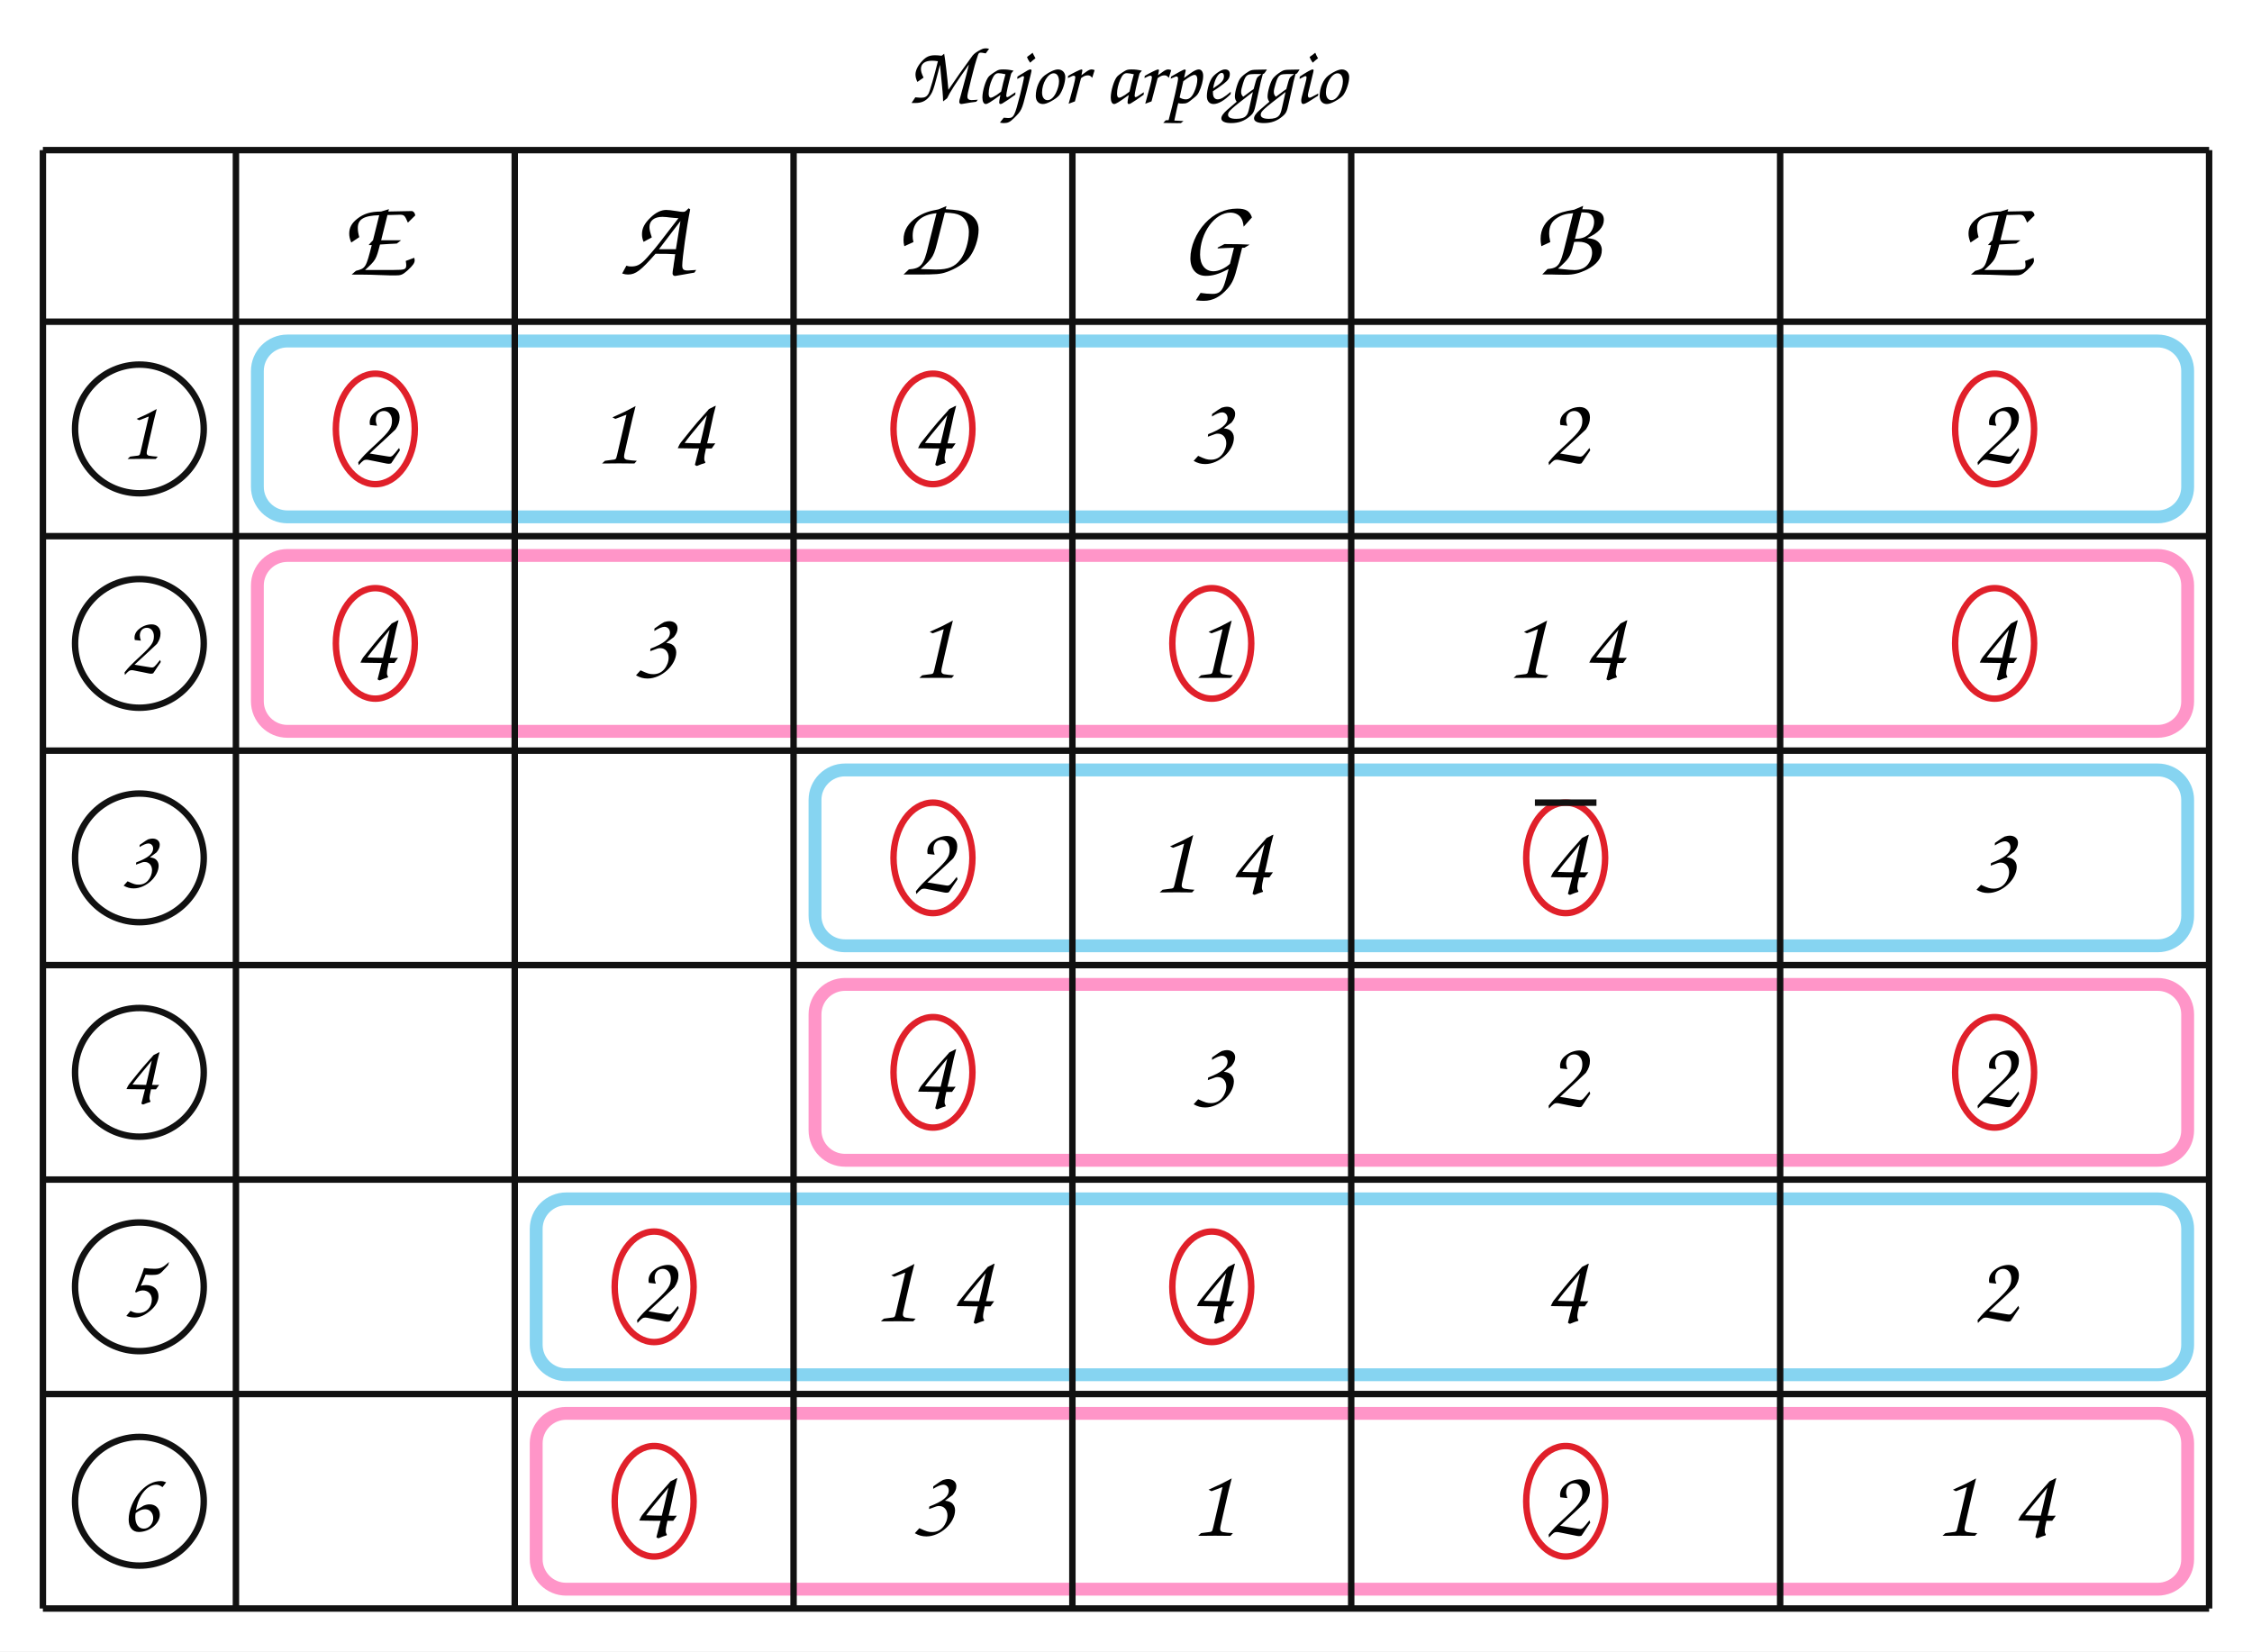
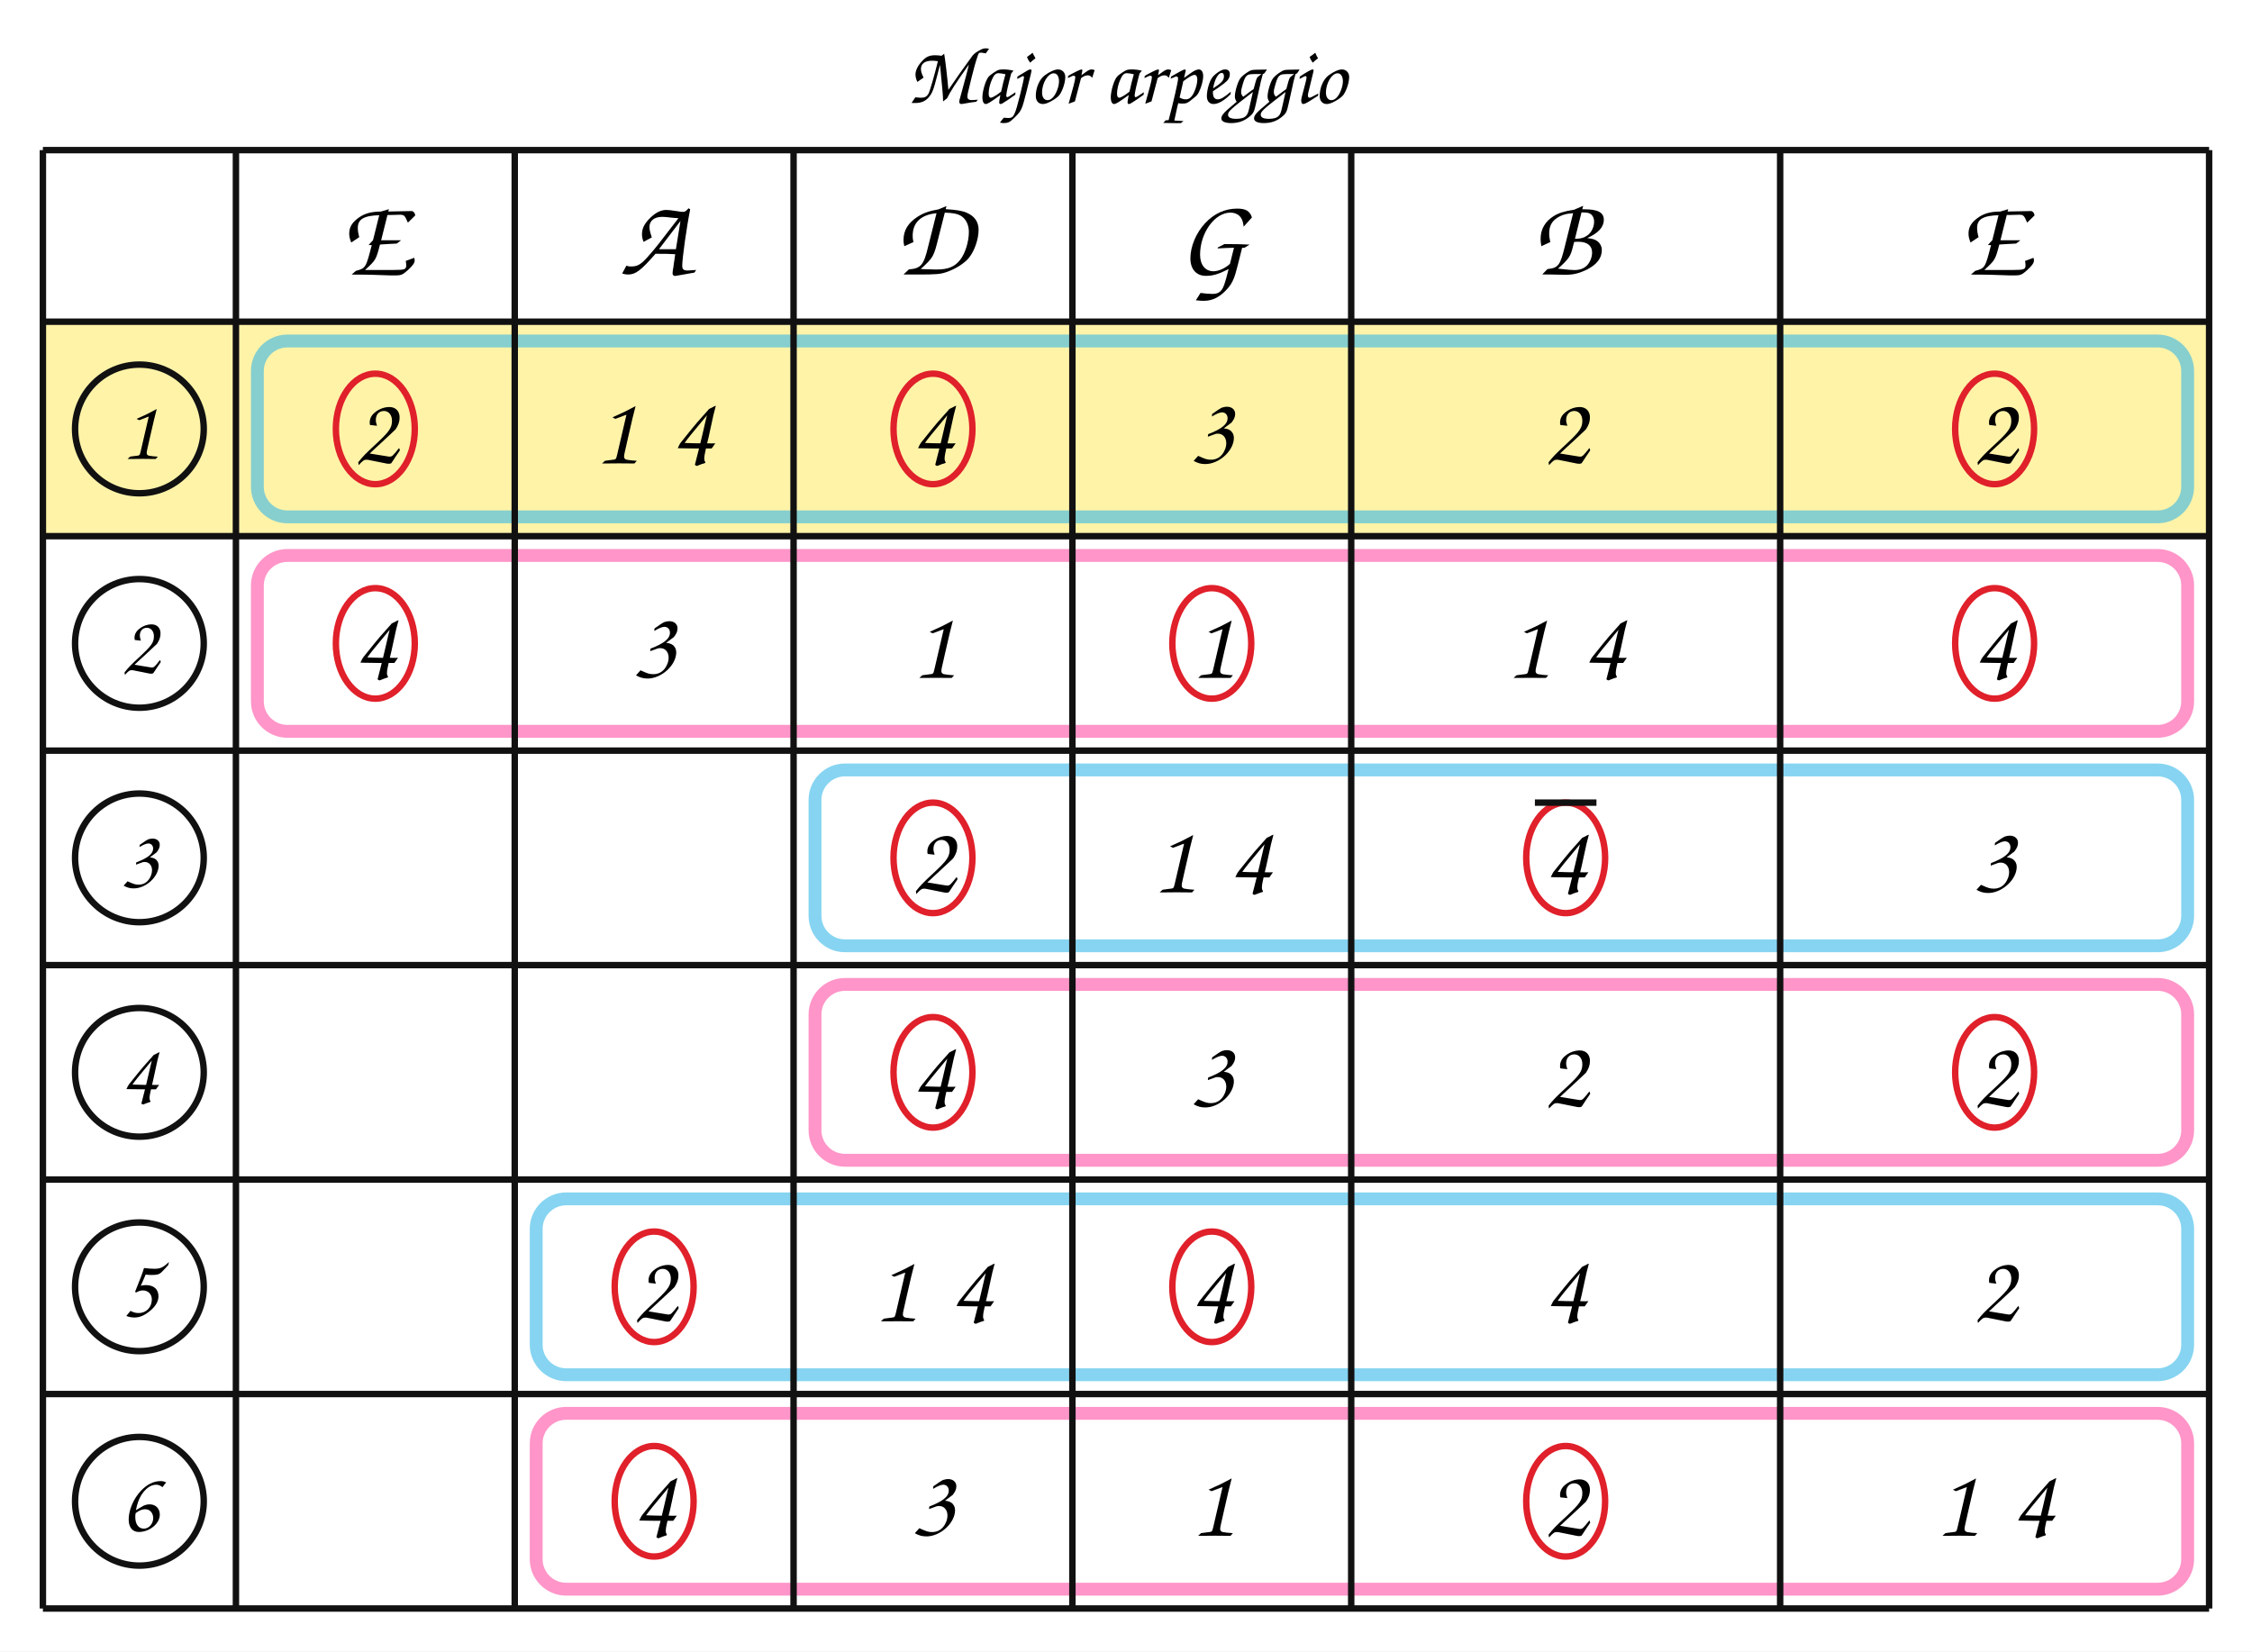
<svg xmlns="http://www.w3.org/2000/svg" viewBox="0 0 1050 770">
  <rect width="100%" height="100%" fill="#fff" />
  <text x="525" y="48" font-size="38" font-family="Segoe Print, Comic Sans MS, cursive" text-anchor="middle">Major arpeggio</text>
  <text x="175" y="128" font-size="52" font-family="Segoe Print, Comic Sans MS, cursive" text-anchor="middle">E</text>
  <text x="305" y="128" font-size="52" font-family="Segoe Print, Comic Sans MS, cursive" text-anchor="middle">A</text>
  <text x="435" y="128" font-size="52" font-family="Segoe Print, Comic Sans MS, cursive" text-anchor="middle">D</text>
  <text x="565" y="128" font-size="52" font-family="Segoe Print, Comic Sans MS, cursive" text-anchor="middle">G</text>
  <text x="730" y="128" font-size="52" font-family="Segoe Print, Comic Sans MS, cursive" text-anchor="middle">B</text>
  <text x="930" y="128" font-size="52" font-family="Segoe Print, Comic Sans MS, cursive" text-anchor="middle">E</text>
+   <rect x="20" y="150" width="1010" height="100" fill="#fff3a8" />
  <rect x="120" y="159" width="900" height="82" rx="14" fill="none" stroke="#35b8e8" stroke-width="6" opacity=".6" />
  <circle cx="65" cy="200" r="30" fill="none" stroke="#111" stroke-width="3" />
  <text x="65" y="214" font-size="40" font-family="Segoe Print, Comic Sans MS, cursive" text-anchor="middle">1</text>
  <text x="175" y="216.1" font-size="46" font-family="Segoe Print, Comic Sans MS, cursive" text-anchor="middle">2</text>
  <ellipse cx="175" cy="200" rx="18.4" ry="25.76" fill="none" stroke="#e0202a" stroke-width="3" />
  <text x="287.06" y="216.1" font-size="46" font-family="Segoe Print, Comic Sans MS, cursive" text-anchor="middle">1</text>
  <text x="322.94" y="216.1" font-size="46" font-family="Segoe Print, Comic Sans MS, cursive" text-anchor="middle">4</text>
  <text x="435" y="216.1" font-size="46" font-family="Segoe Print, Comic Sans MS, cursive" text-anchor="middle">4</text>
  <ellipse cx="435" cy="200" rx="18.4" ry="25.76" fill="none" stroke="#e0202a" stroke-width="3" />
  <text x="565" y="216.1" font-size="46" font-family="Segoe Print, Comic Sans MS, cursive" text-anchor="middle">3</text>
  <text x="730" y="216.1" font-size="46" font-family="Segoe Print, Comic Sans MS, cursive" text-anchor="middle">2</text>
  <text x="930" y="216.1" font-size="46" font-family="Segoe Print, Comic Sans MS, cursive" text-anchor="middle">2</text>
  <ellipse cx="930" cy="200" rx="18.4" ry="25.76" fill="none" stroke="#e0202a" stroke-width="3" />
  <rect x="120" y="259" width="900" height="82" rx="14" fill="none" stroke="#ff4fa3" stroke-width="6" opacity=".6" />
  <circle cx="65" cy="300" r="30" fill="none" stroke="#111" stroke-width="3" />
  <text x="65" y="314" font-size="40" font-family="Segoe Print, Comic Sans MS, cursive" text-anchor="middle">2</text>
  <text x="175" y="316.1" font-size="46" font-family="Segoe Print, Comic Sans MS, cursive" text-anchor="middle">4</text>
  <ellipse cx="175" cy="300" rx="18.4" ry="25.76" fill="none" stroke="#e0202a" stroke-width="3" />
  <text x="305" y="316.1" font-size="46" font-family="Segoe Print, Comic Sans MS, cursive" text-anchor="middle">3</text>
  <text x="435" y="316.1" font-size="46" font-family="Segoe Print, Comic Sans MS, cursive" text-anchor="middle">1</text>
  <text x="565" y="316.1" font-size="46" font-family="Segoe Print, Comic Sans MS, cursive" text-anchor="middle">1</text>
  <ellipse cx="565" cy="300" rx="18.4" ry="25.76" fill="none" stroke="#e0202a" stroke-width="3" />
  <text x="712.06" y="316.1" font-size="46" font-family="Segoe Print, Comic Sans MS, cursive" text-anchor="middle">1</text>
  <text x="747.94" y="316.1" font-size="46" font-family="Segoe Print, Comic Sans MS, cursive" text-anchor="middle">4</text>
  <text x="930" y="316.1" font-size="46" font-family="Segoe Print, Comic Sans MS, cursive" text-anchor="middle">4</text>
  <ellipse cx="930" cy="300" rx="18.4" ry="25.76" fill="none" stroke="#e0202a" stroke-width="3" />
  <rect x="380" y="359" width="640" height="82" rx="14" fill="none" stroke="#35b8e8" stroke-width="6" opacity=".6" />
  <circle cx="65" cy="400" r="30" fill="none" stroke="#111" stroke-width="3" />
  <text x="65" y="414" font-size="40" font-family="Segoe Print, Comic Sans MS, cursive" text-anchor="middle">3</text>
  <text x="435" y="416.1" font-size="46" font-family="Segoe Print, Comic Sans MS, cursive" text-anchor="middle">2</text>
  <ellipse cx="435" cy="400" rx="18.4" ry="25.76" fill="none" stroke="#e0202a" stroke-width="3" />
  <text x="547.06" y="416.1" font-size="46" font-family="Segoe Print, Comic Sans MS, cursive" text-anchor="middle">1</text>
  <text x="582.94" y="416.1" font-size="46" font-family="Segoe Print, Comic Sans MS, cursive" text-anchor="middle">4</text>
  <text x="730" y="416.1" font-size="46" font-family="Segoe Print, Comic Sans MS, cursive" text-anchor="middle">4</text>
  <ellipse cx="730" cy="400" rx="18.4" ry="25.76" fill="none" stroke="#e0202a" stroke-width="3" />
  <line x1="715.648" x2="744.352" y1="374.24" y2="374.24" stroke="#111" stroke-width="3" />
  <text x="930" y="416.1" font-size="46" font-family="Segoe Print, Comic Sans MS, cursive" text-anchor="middle">3</text>
  <rect x="380" y="459" width="640" height="82" rx="14" fill="none" stroke="#ff4fa3" stroke-width="6" opacity=".6" />
  <circle cx="65" cy="500" r="30" fill="none" stroke="#111" stroke-width="3" />
  <text x="65" y="514" font-size="40" font-family="Segoe Print, Comic Sans MS, cursive" text-anchor="middle">4</text>
  <text x="435" y="516.1" font-size="46" font-family="Segoe Print, Comic Sans MS, cursive" text-anchor="middle">4</text>
  <ellipse cx="435" cy="500" rx="18.4" ry="25.76" fill="none" stroke="#e0202a" stroke-width="3" />
  <text x="565" y="516.1" font-size="46" font-family="Segoe Print, Comic Sans MS, cursive" text-anchor="middle">3</text>
  <text x="730" y="516.1" font-size="46" font-family="Segoe Print, Comic Sans MS, cursive" text-anchor="middle">2</text>
  <text x="930" y="516.1" font-size="46" font-family="Segoe Print, Comic Sans MS, cursive" text-anchor="middle">2</text>
  <ellipse cx="930" cy="500" rx="18.4" ry="25.76" fill="none" stroke="#e0202a" stroke-width="3" />
  <rect x="250" y="559" width="770" height="82" rx="14" fill="none" stroke="#35b8e8" stroke-width="6" opacity=".6" />
  <circle cx="65" cy="600" r="30" fill="none" stroke="#111" stroke-width="3" />
  <text x="65" y="614" font-size="40" font-family="Segoe Print, Comic Sans MS, cursive" text-anchor="middle">5</text>
  <text x="305" y="616.1" font-size="46" font-family="Segoe Print, Comic Sans MS, cursive" text-anchor="middle">2</text>
  <ellipse cx="305" cy="600" rx="18.4" ry="25.76" fill="none" stroke="#e0202a" stroke-width="3" />
  <text x="417.06" y="616.1" font-size="46" font-family="Segoe Print, Comic Sans MS, cursive" text-anchor="middle">1</text>
  <text x="452.94" y="616.1" font-size="46" font-family="Segoe Print, Comic Sans MS, cursive" text-anchor="middle">4</text>
  <text x="565" y="616.1" font-size="46" font-family="Segoe Print, Comic Sans MS, cursive" text-anchor="middle">4</text>
  <ellipse cx="565" cy="600" rx="18.4" ry="25.76" fill="none" stroke="#e0202a" stroke-width="3" />
  <text x="730" y="616.1" font-size="46" font-family="Segoe Print, Comic Sans MS, cursive" text-anchor="middle">4</text>
  <text x="930" y="616.1" font-size="46" font-family="Segoe Print, Comic Sans MS, cursive" text-anchor="middle">2</text>
  <rect x="250" y="659" width="770" height="82" rx="14" fill="none" stroke="#ff4fa3" stroke-width="6" opacity=".6" />
  <circle cx="65" cy="700" r="30" fill="none" stroke="#111" stroke-width="3" />
  <text x="65" y="714" font-size="40" font-family="Segoe Print, Comic Sans MS, cursive" text-anchor="middle">6</text>
  <text x="305" y="716.1" font-size="46" font-family="Segoe Print, Comic Sans MS, cursive" text-anchor="middle">4</text>
  <ellipse cx="305" cy="700" rx="18.4" ry="25.76" fill="none" stroke="#e0202a" stroke-width="3" />
  <text x="435" y="716.1" font-size="46" font-family="Segoe Print, Comic Sans MS, cursive" text-anchor="middle">3</text>
  <text x="565" y="716.1" font-size="46" font-family="Segoe Print, Comic Sans MS, cursive" text-anchor="middle">1</text>
  <text x="730" y="716.1" font-size="46" font-family="Segoe Print, Comic Sans MS, cursive" text-anchor="middle">2</text>
  <ellipse cx="730" cy="700" rx="18.4" ry="25.76" fill="none" stroke="#e0202a" stroke-width="3" />
  <text x="912.06" y="716.1" font-size="46" font-family="Segoe Print, Comic Sans MS, cursive" text-anchor="middle">1</text>
  <text x="947.94" y="716.1" font-size="46" font-family="Segoe Print, Comic Sans MS, cursive" text-anchor="middle">4</text>
  <line x1="20" x2="1030" y1="70" y2="70" stroke="#111" stroke-width="3" />
  <line x1="20" x2="1030" y1="150" y2="150" stroke="#111" stroke-width="3" />
  <line x1="20" x2="1030" y1="250" y2="250" stroke="#111" stroke-width="3" />
  <line x1="20" x2="1030" y1="350" y2="350" stroke="#111" stroke-width="3" />
  <line x1="20" x2="1030" y1="450" y2="450" stroke="#111" stroke-width="3" />
  <line x1="20" x2="1030" y1="550" y2="550" stroke="#111" stroke-width="3" />
  <line x1="20" x2="1030" y1="650" y2="650" stroke="#111" stroke-width="3" />
  <line x1="20" x2="1030" y1="750" y2="750" stroke="#111" stroke-width="3" />
  <line x1="20" x2="20" y1="70" y2="750" stroke="#111" stroke-width="3" />
  <line x1="110" x2="110" y1="70" y2="750" stroke="#111" stroke-width="3" />
  <line x1="240" x2="240" y1="70" y2="750" stroke="#111" stroke-width="3" />
  <line x1="370" x2="370" y1="70" y2="750" stroke="#111" stroke-width="3" />
  <line x1="500" x2="500" y1="70" y2="750" stroke="#111" stroke-width="3" />
  <line x1="630" x2="630" y1="70" y2="750" stroke="#111" stroke-width="3" />
  <line x1="830" x2="830" y1="70" y2="750" stroke="#111" stroke-width="3" />
  <line x1="1030" x2="1030" y1="70" y2="750" stroke="#111" stroke-width="3" />
</svg>
